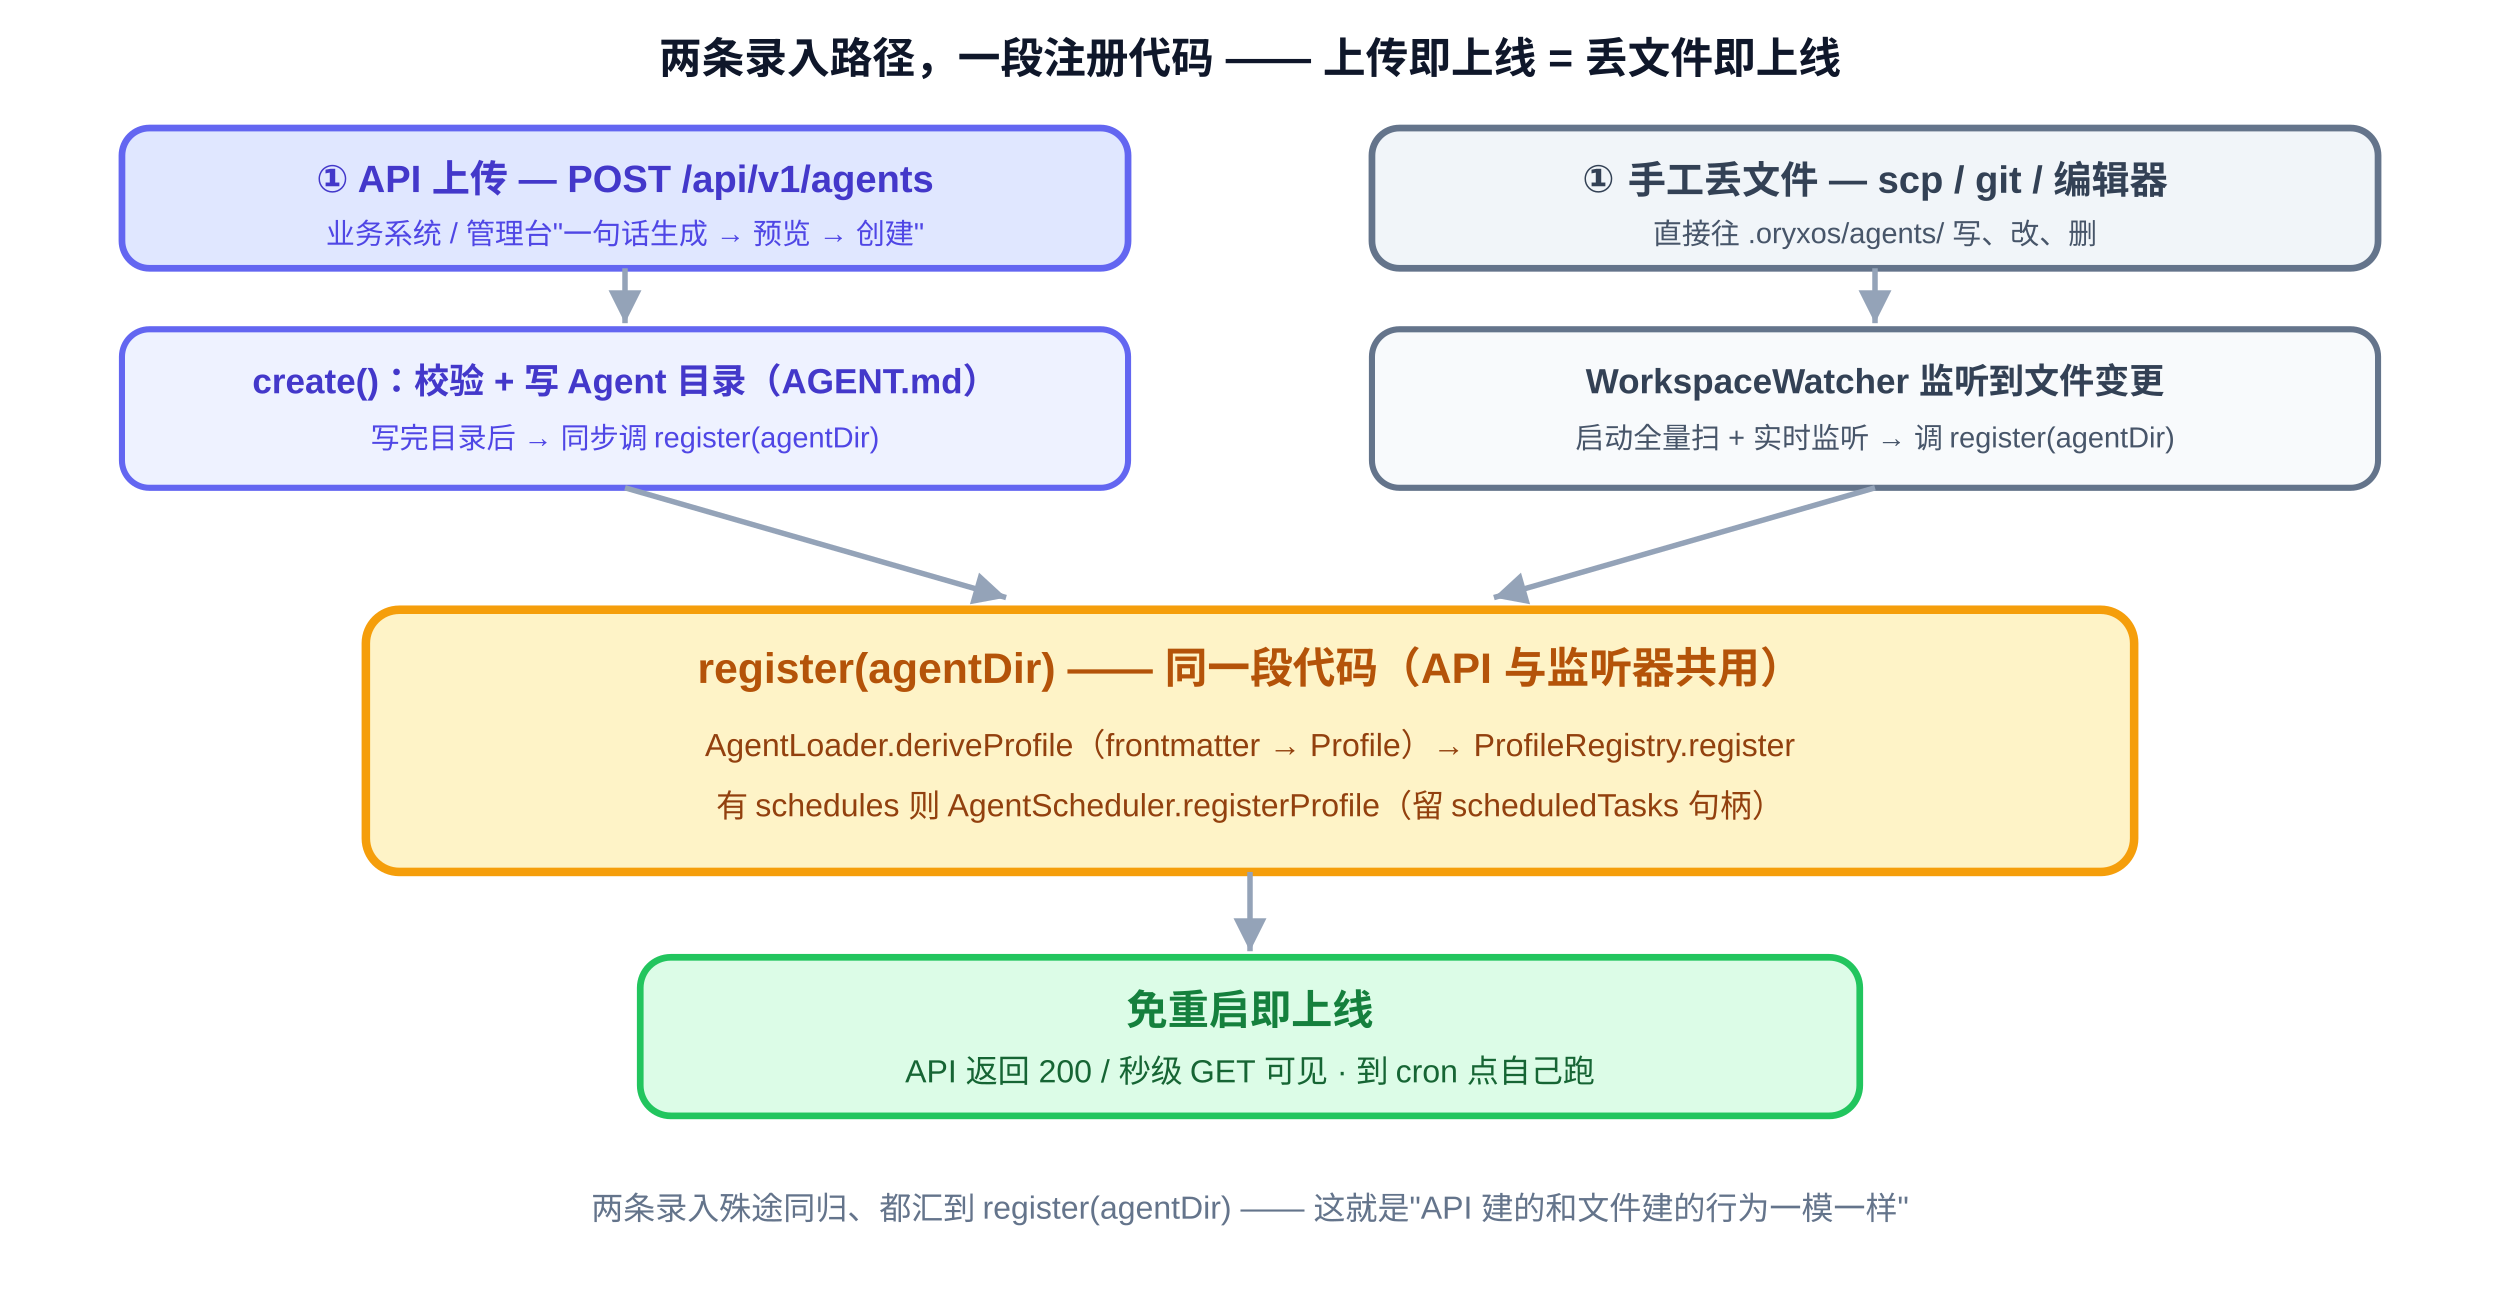
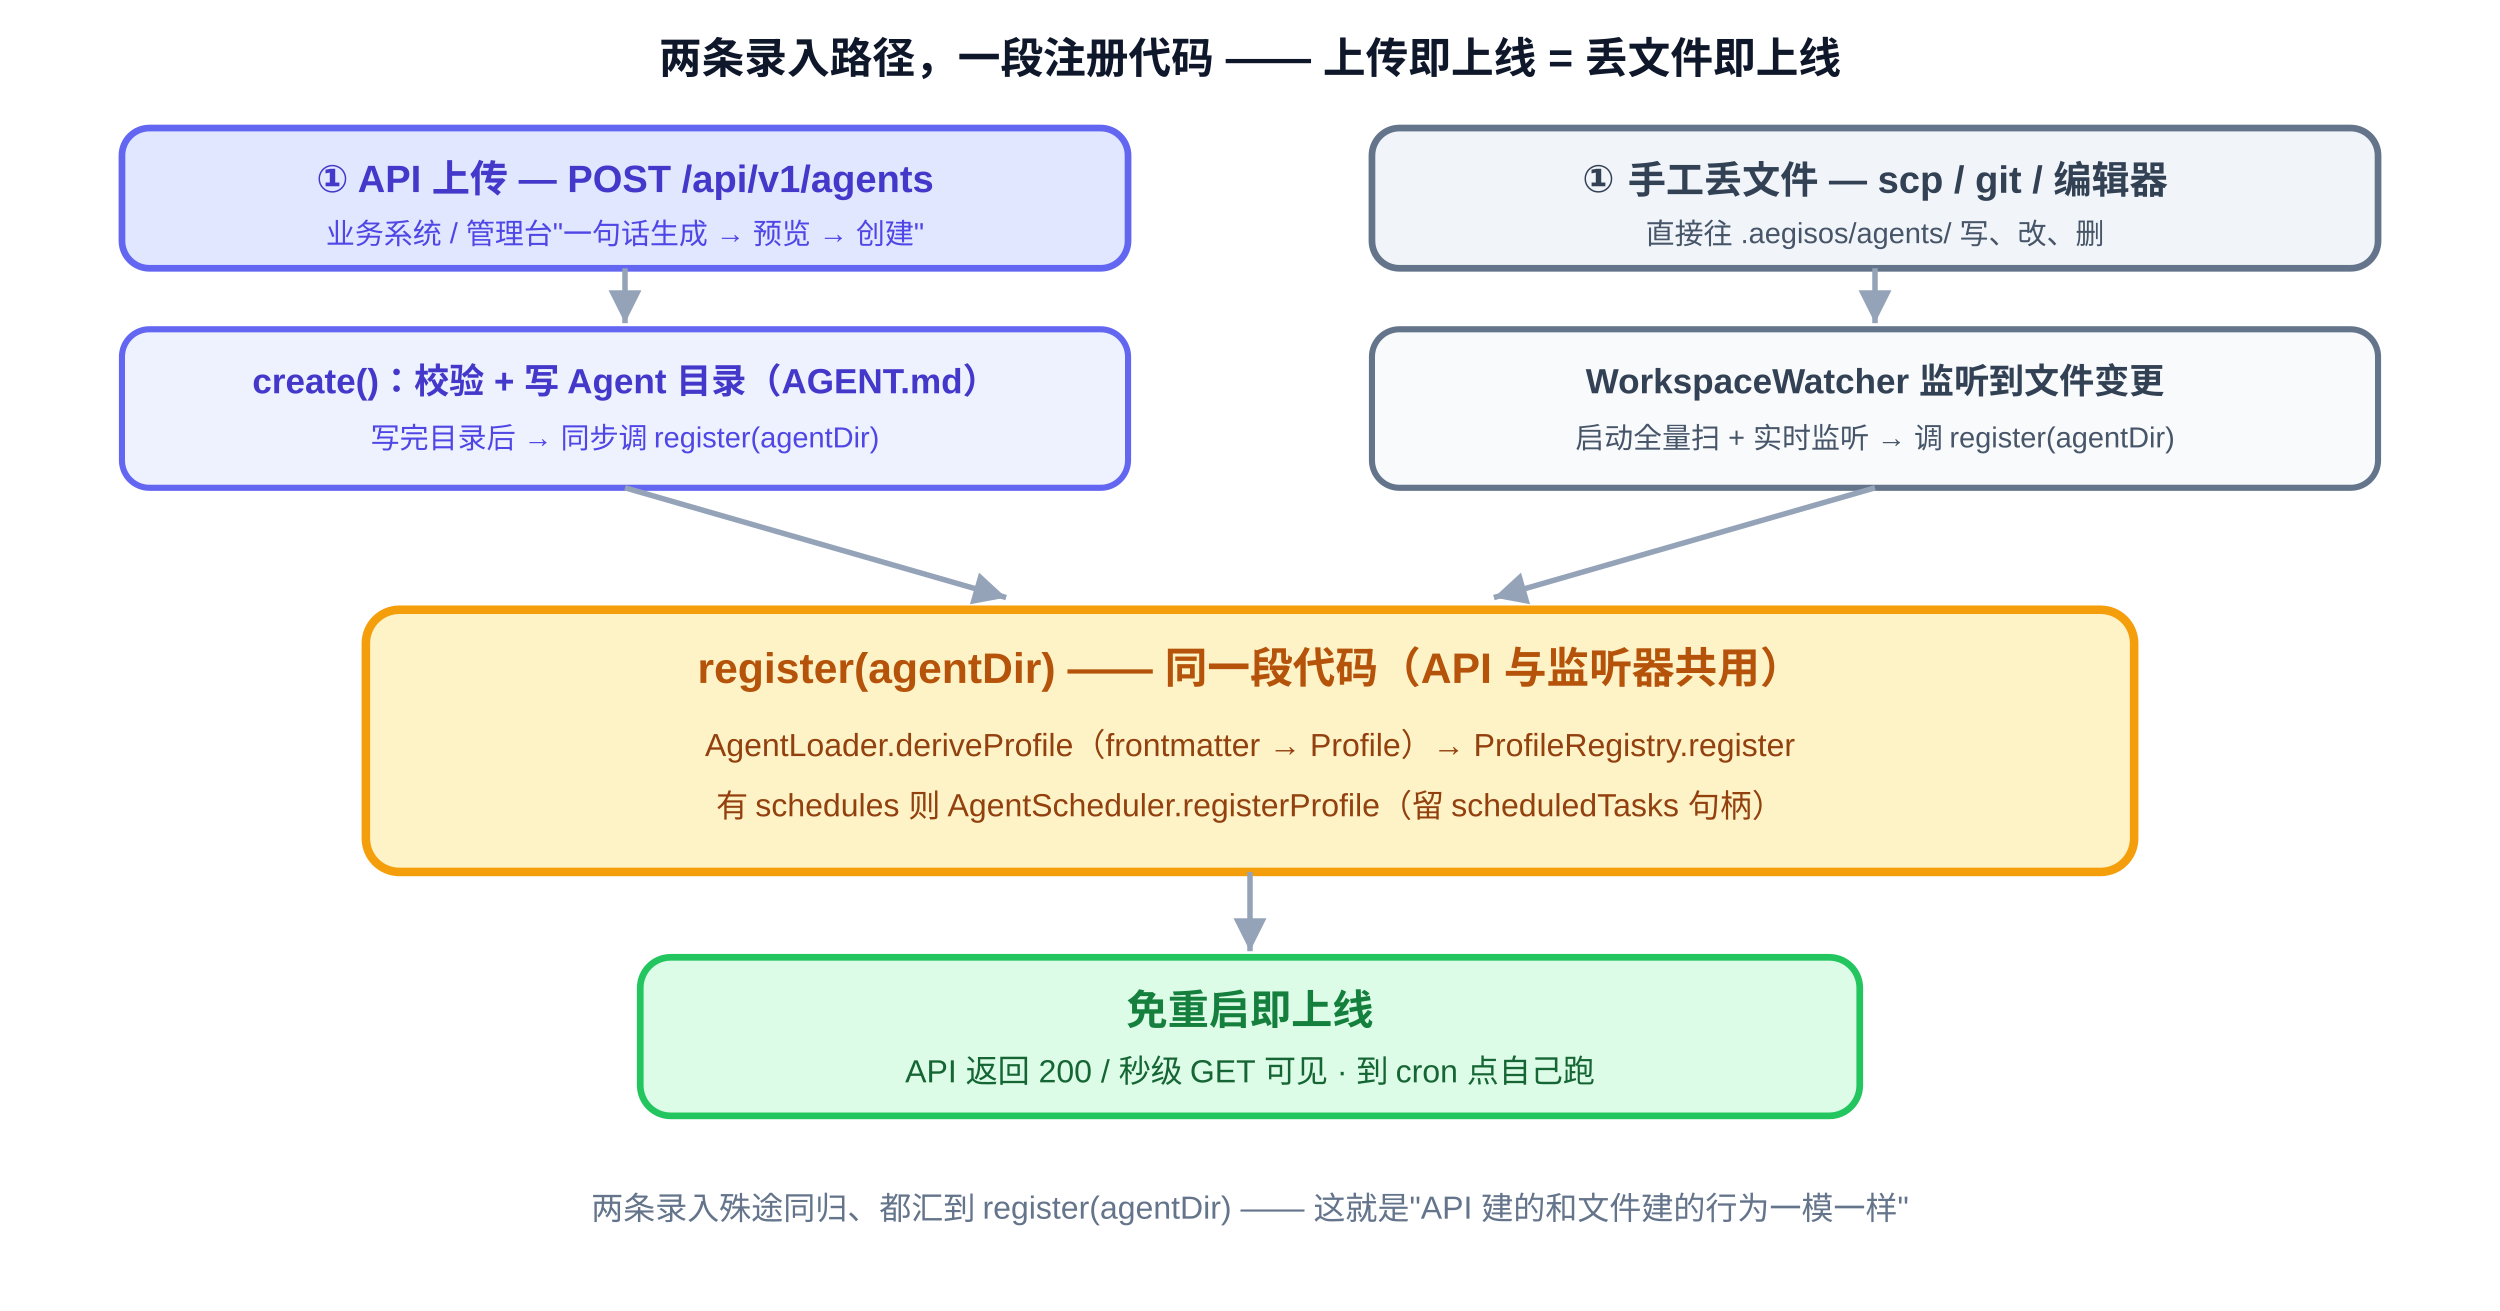
<svg xmlns="http://www.w3.org/2000/svg" viewBox="0 0 820 430" font-family="Arial, sans-serif">
  <rect width="820" height="430" fill="#ffffff" />
  <defs>
    <marker id="tal1" markerWidth="10" markerHeight="10" refX="6" refY="3" orient="auto">
      <path d="M0,0 L6,3 L0,6 Z" fill="#94a3b8" />
    </marker>
  </defs>
  <text x="410" y="24" fill="#0f172a" font-size="14" font-weight="bold" text-anchor="middle">两条录入路径，一段注册代码 —— 上传即上线 = 丢文件即上线</text>
  <rect x="40" y="42" width="330" height="46" rx="9" fill="#e0e7ff" stroke="#6366f1" stroke-width="2.2" />
  <text x="205" y="63" fill="#4338ca" font-size="12.5" font-weight="bold" text-anchor="middle">① API 上传 — POST /api/v1/agents</text>
  <text x="205" y="80" fill="#4f46e5" font-size="9.5" text-anchor="middle">业务系统 / 管理台"一句话生成 → 预览 → 创建"</text>
  <line x1="205" y1="88" x2="205" y2="106" stroke="#94a3b8" stroke-width="1.8" marker-end="url(#tal1)" />
  <rect x="40" y="108" width="330" height="52" rx="9" fill="#eef2ff" stroke="#6366f1" stroke-width="2" />
  <text x="205" y="129" fill="#4338ca" font-size="11.5" font-weight="bold" text-anchor="middle">create()：校验 + 写 Agent 目录（AGENT.md）</text>
  <text x="205" y="147" fill="#4f46e5" font-size="9.5" text-anchor="middle">写完目录后 → 同步调 register(agentDir)</text>
  <rect x="450" y="42" width="330" height="46" rx="9" fill="#f1f5f9" stroke="#64748b" stroke-width="2.2" />
  <text x="615" y="63" fill="#334155" font-size="12.5" font-weight="bold" text-anchor="middle">① 手工丢文件 — scp / git / 编辑器</text>
-   <text x="615" y="80" fill="#475569" font-size="9.5" text-anchor="middle">直接往 .oryxos/agents/ 写、改、删</text>
+   <text x="615" y="80" fill="#475569" font-size="9.5" text-anchor="middle">直接往 .aegisos/agents/ 写、改、删</text>
  <line x1="615" y1="88" x2="615" y2="106" stroke="#94a3b8" stroke-width="1.8" marker-end="url(#tal1)" />
  <rect x="450" y="108" width="330" height="52" rx="9" fill="#f8fafc" stroke="#64748b" stroke-width="2" />
  <text x="615" y="129" fill="#334155" font-size="11.5" font-weight="bold" text-anchor="middle">WorkspaceWatcher 监听到文件变更</text>
  <text x="615" y="147" fill="#475569" font-size="9.5" text-anchor="middle">启动全量扫 + 实时监听 → 调 register(agentDir)</text>
  <line x1="205" y1="160" x2="330" y2="196" stroke="#94a3b8" stroke-width="1.8" marker-end="url(#tal1)" />
  <line x1="615" y1="160" x2="490" y2="196" stroke="#94a3b8" stroke-width="1.8" marker-end="url(#tal1)" />
  <rect x="120" y="200" width="580" height="86" rx="11" fill="#fef3c7" stroke="#f59e0b" stroke-width="2.8" />
  <text x="410" y="224" fill="#b45309" font-size="14" font-weight="bold" text-anchor="middle">register(agentDir) —— 同一段代码（API 与监听器共用）</text>
  <text x="410" y="248" fill="#92400e" font-size="10.5" text-anchor="middle">AgentLoader.deriveProfile（frontmatter → Profile）→ ProfileRegistry.register</text>
  <text x="410" y="268" fill="#92400e" font-size="10.5" text-anchor="middle">有 schedules 则 AgentScheduler.registerProfile（留 scheduledTasks 句柄）</text>
  <line x1="410" y1="286" x2="410" y2="312" stroke="#94a3b8" stroke-width="1.8" marker-end="url(#tal1)" />
  <rect x="210" y="314" width="400" height="52" rx="10" fill="#dcfce7" stroke="#22c55e" stroke-width="2.2" />
  <text x="410" y="336" fill="#15803d" font-size="13.5" font-weight="bold" text-anchor="middle">免重启即上线</text>
  <text x="410" y="355" fill="#166534" font-size="10.5" text-anchor="middle">API 返回 200 / 秒级 GET 可见 · 到 cron 点自己跑</text>
  <text x="410" y="400" fill="#64748b" font-size="10.5" text-anchor="middle">两条录入殊途同归、都汇到 register(agentDir) —— 这就是"API 建的和文件建的行为一模一样"</text>
</svg>
